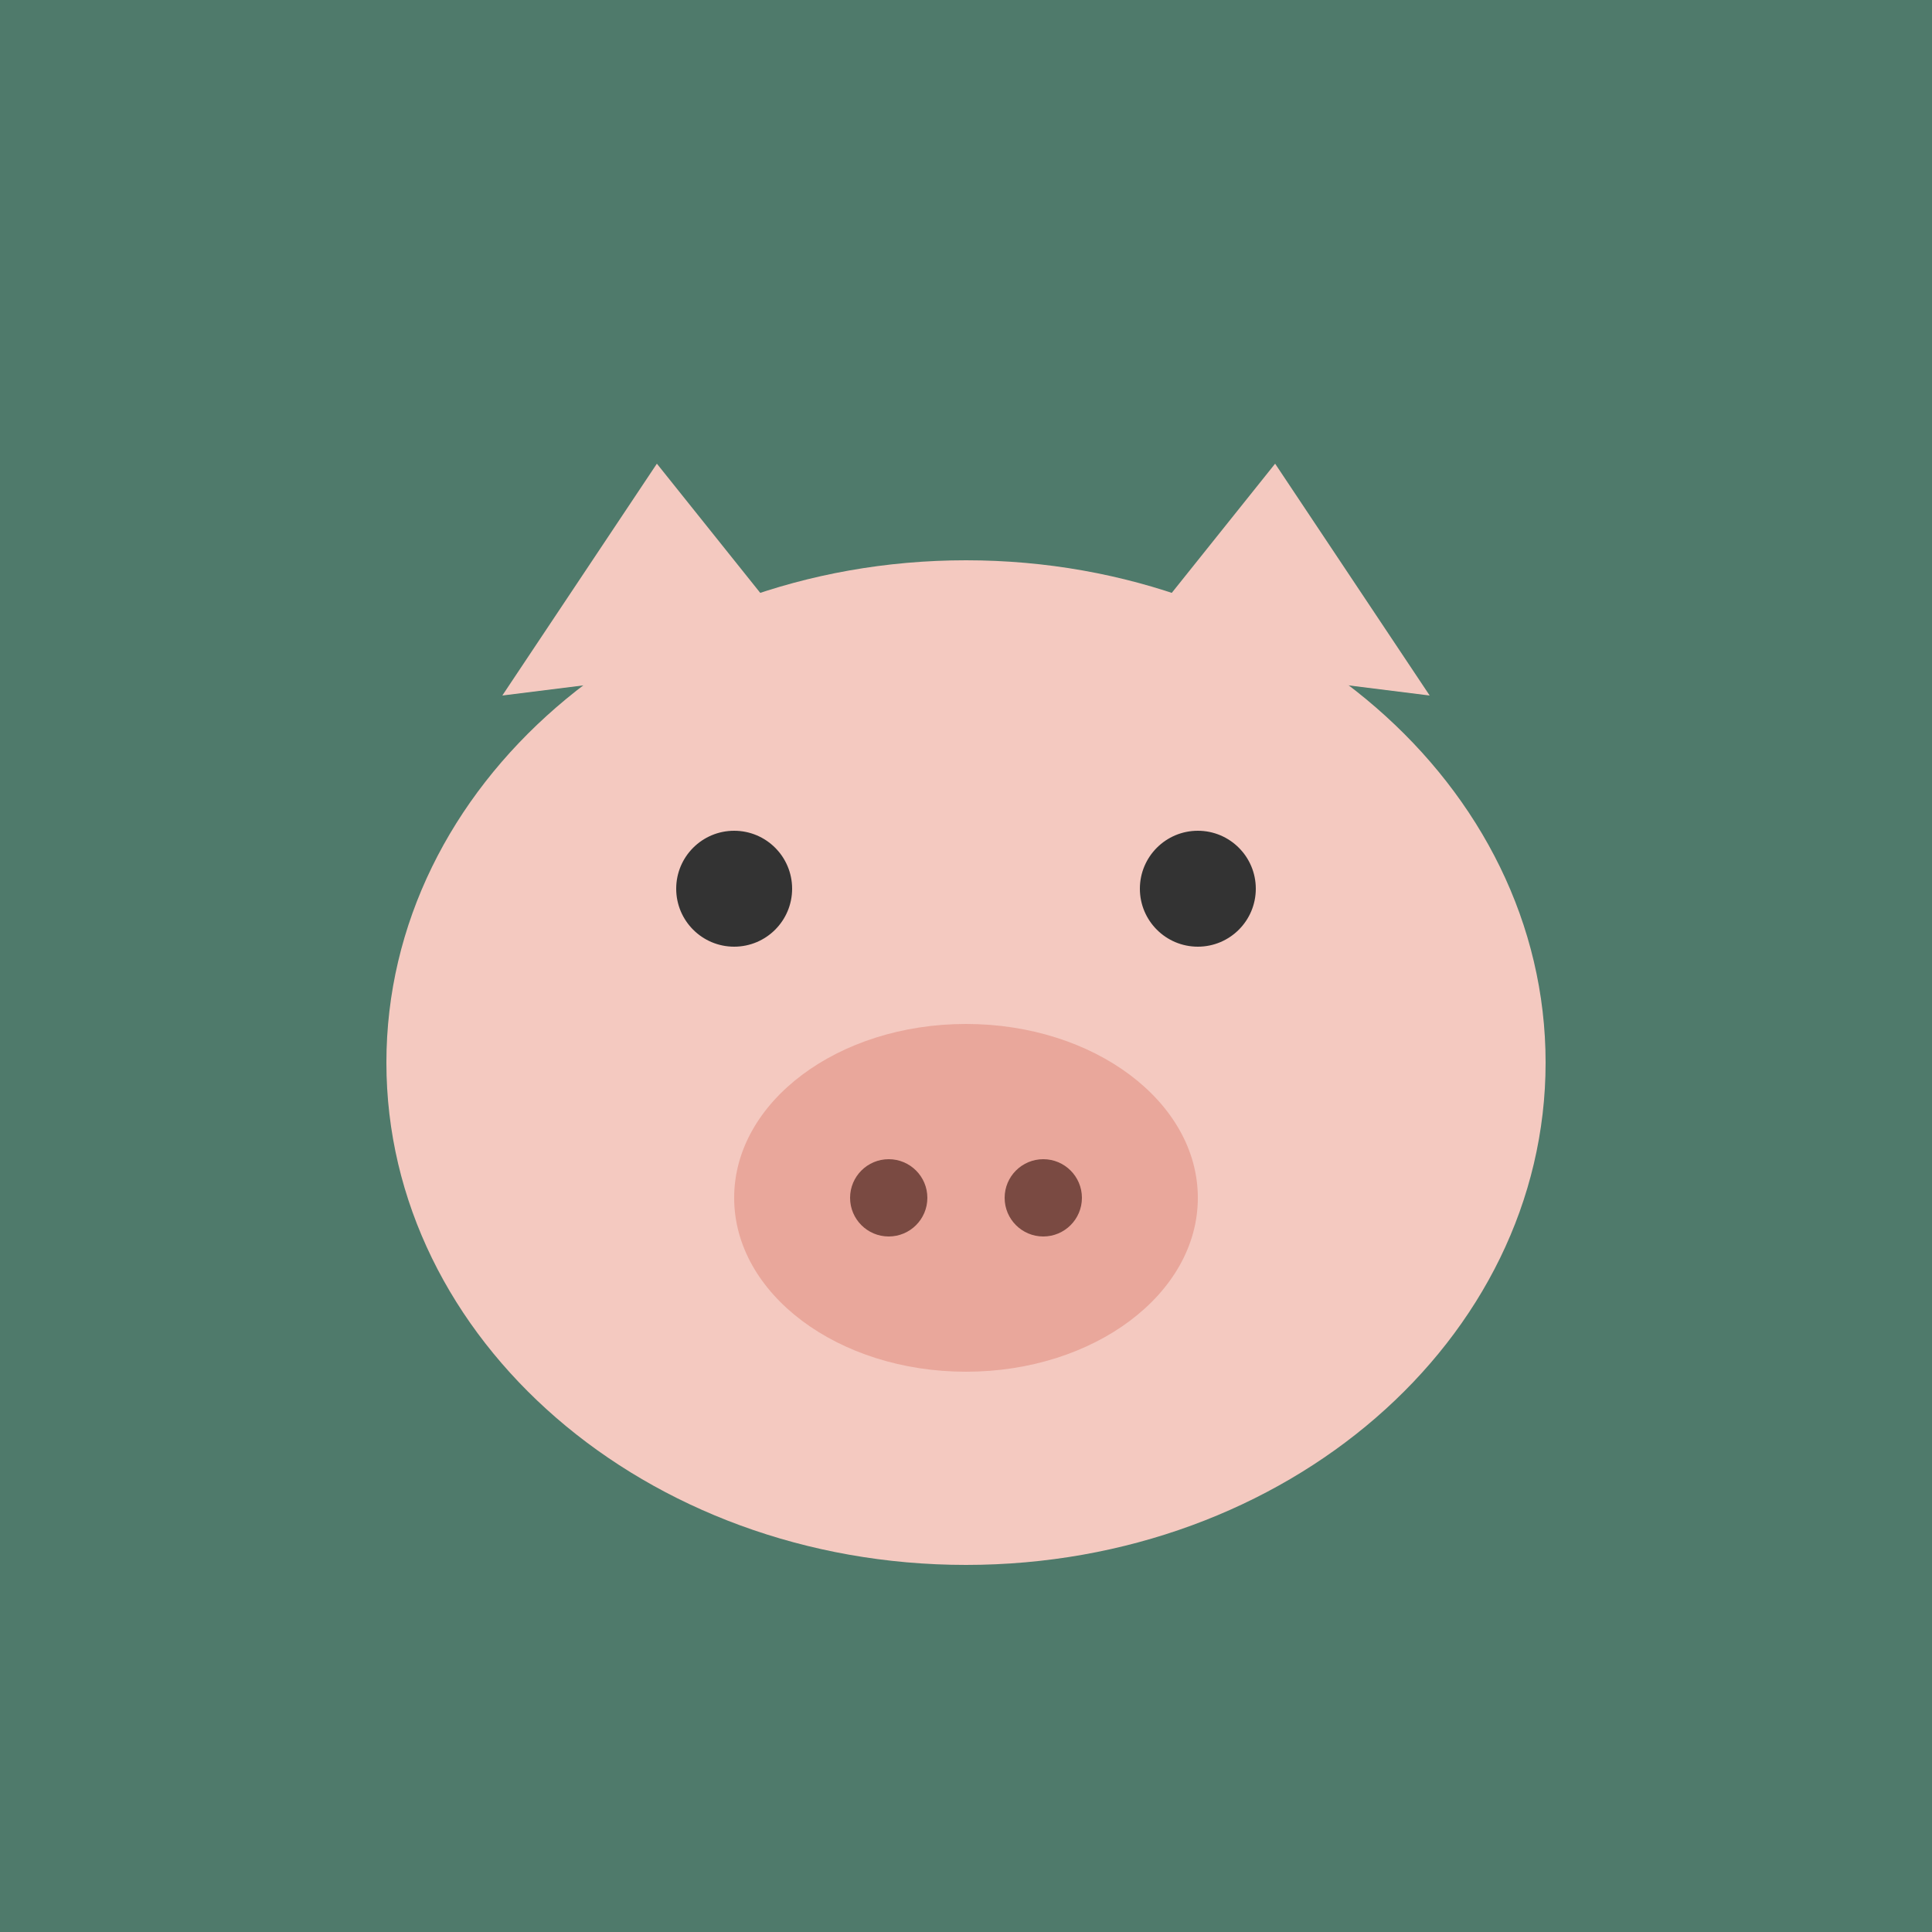
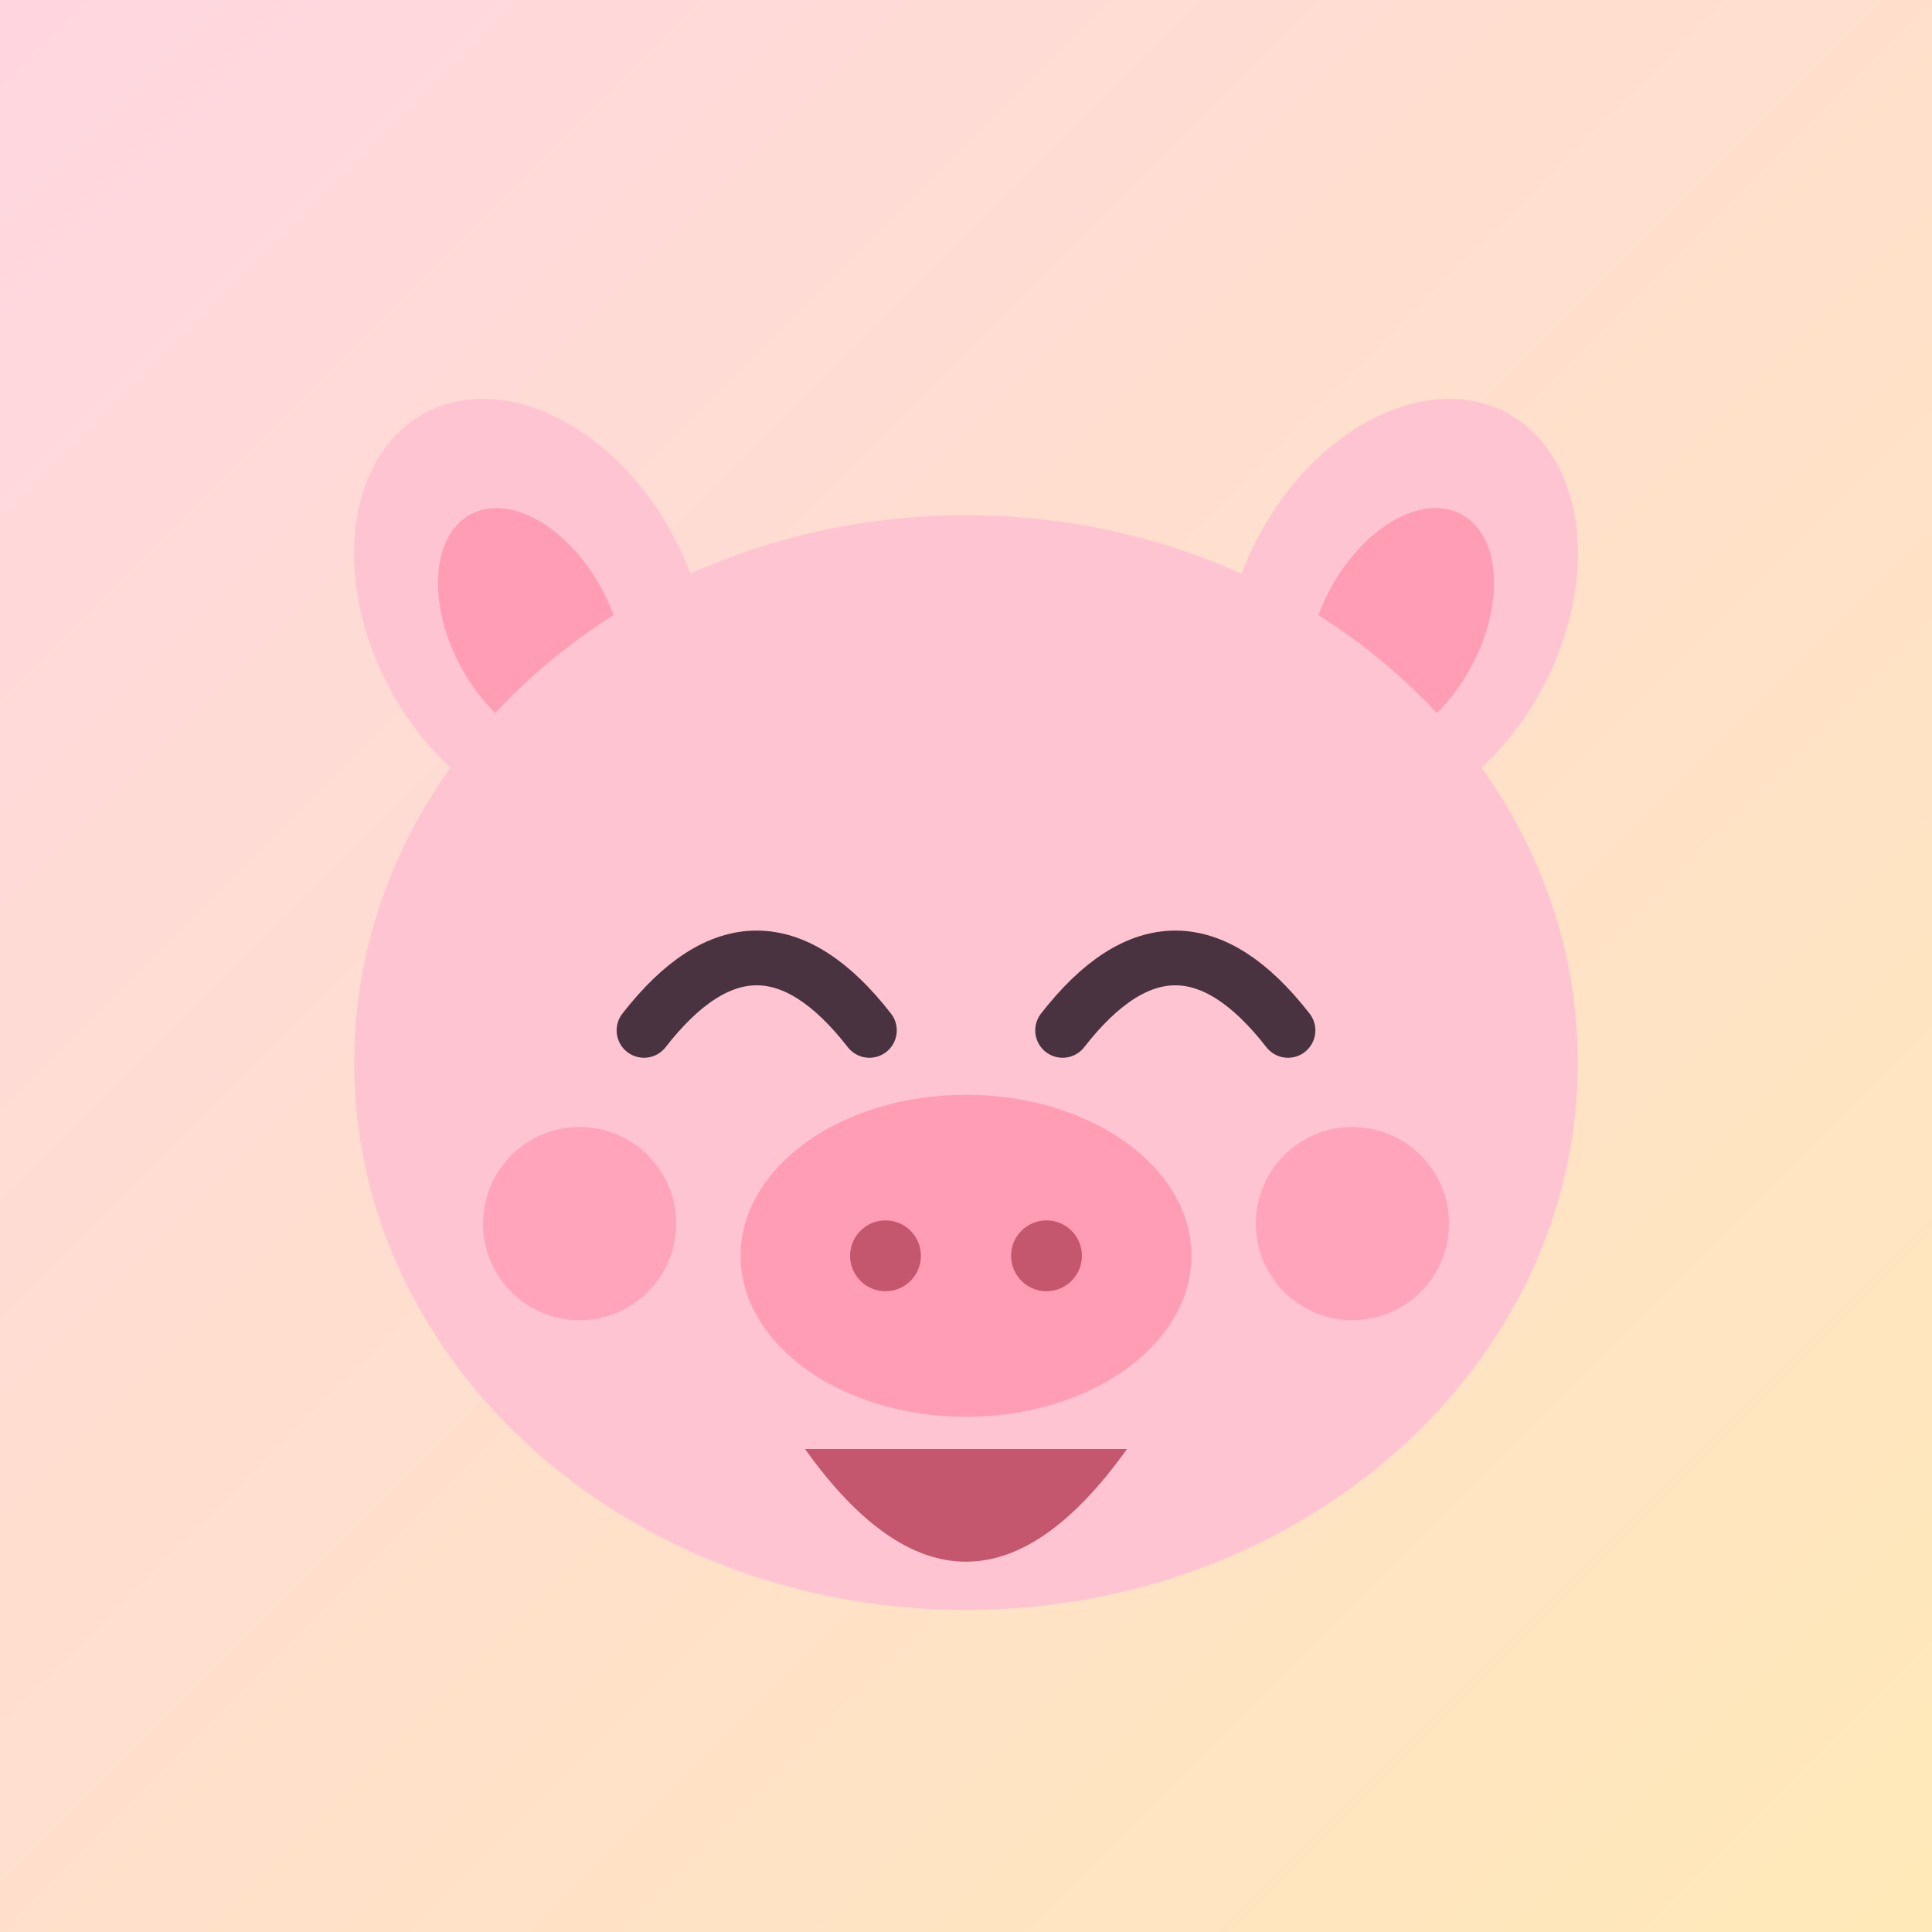
- <svg xmlns="http://www.w3.org/2000/svg" viewBox="0 0 100 100">
-   <rect width="100" height="100" fill="#4f7a6b" />
-   <ellipse cx="50" cy="55" rx="30" ry="26" fill="#f4c9c0" />
-   <ellipse cx="50" cy="62" rx="12" ry="9" fill="#e9a79b" />
-   <circle cx="46" cy="62" r="2" fill="#7a4a42" />
-   <circle cx="54" cy="62" r="2" fill="#7a4a42" />
-   <circle cx="38" cy="46" r="3" fill="#333" />
-   <circle cx="62" cy="46" r="3" fill="#333" />
-   <path d="M26 36 L34 24 L42 34Z M74 36 L66 24 L58 34Z" fill="#f4c9c0" />
+ <svg xmlns="http://www.w3.org/2000/svg" viewBox="0 0 120 120">
+   <defs>
+     <linearGradient id="g" x1="0" y1="0" x2="1" y2="1">
+       <stop offset="0" stop-color="#ffd6e0" />
+       <stop offset="1" stop-color="#ffe9b8" />
+     </linearGradient>
+   </defs>
+   <rect width="120" height="120" fill="url(#g)" />
+   <g transform="translate(0 4)">
+     <ellipse cx="33" cy="34" rx="10" ry="14" transform="rotate(-28 33 34)" fill="#ffc4d2" />
+     <ellipse cx="33" cy="35" rx="5" ry="8" transform="rotate(-28 33 35)" fill="#ff9db5" />
+     <ellipse cx="87" cy="34" rx="10" ry="14" transform="rotate(28 87 34)" fill="#ffc4d2" />
+     <ellipse cx="87" cy="35" rx="5" ry="8" transform="rotate(28 87 35)" fill="#ff9db5" />
+     <ellipse cx="60" cy="62" rx="38" ry="34" fill="#ffc4d2" />
+     <circle cx="36" cy="72" r="6" fill="#ff8aa5" opacity=".55" />
+     <circle cx="84" cy="72" r="6" fill="#ff8aa5" opacity=".55" />
+     <path d="M40 60 Q47 51 54 60" fill="none" stroke="#4a3340" stroke-width="3.4" stroke-linecap="round" />
+     <path d="M66 60 Q73 51 80 60" fill="none" stroke="#4a3340" stroke-width="3.4" stroke-linecap="round" />
+     <ellipse cx="60" cy="74" rx="14" ry="10" fill="#ff9db5" />
+     <circle cx="55" cy="74" r="2.2" fill="#c4566e" />
+     <circle cx="65" cy="74" r="2.2" fill="#c4566e" />
+     <path d="M50 86 Q60 100 70 86 Z" fill="#c4566e" />
+   </g>
</svg>
